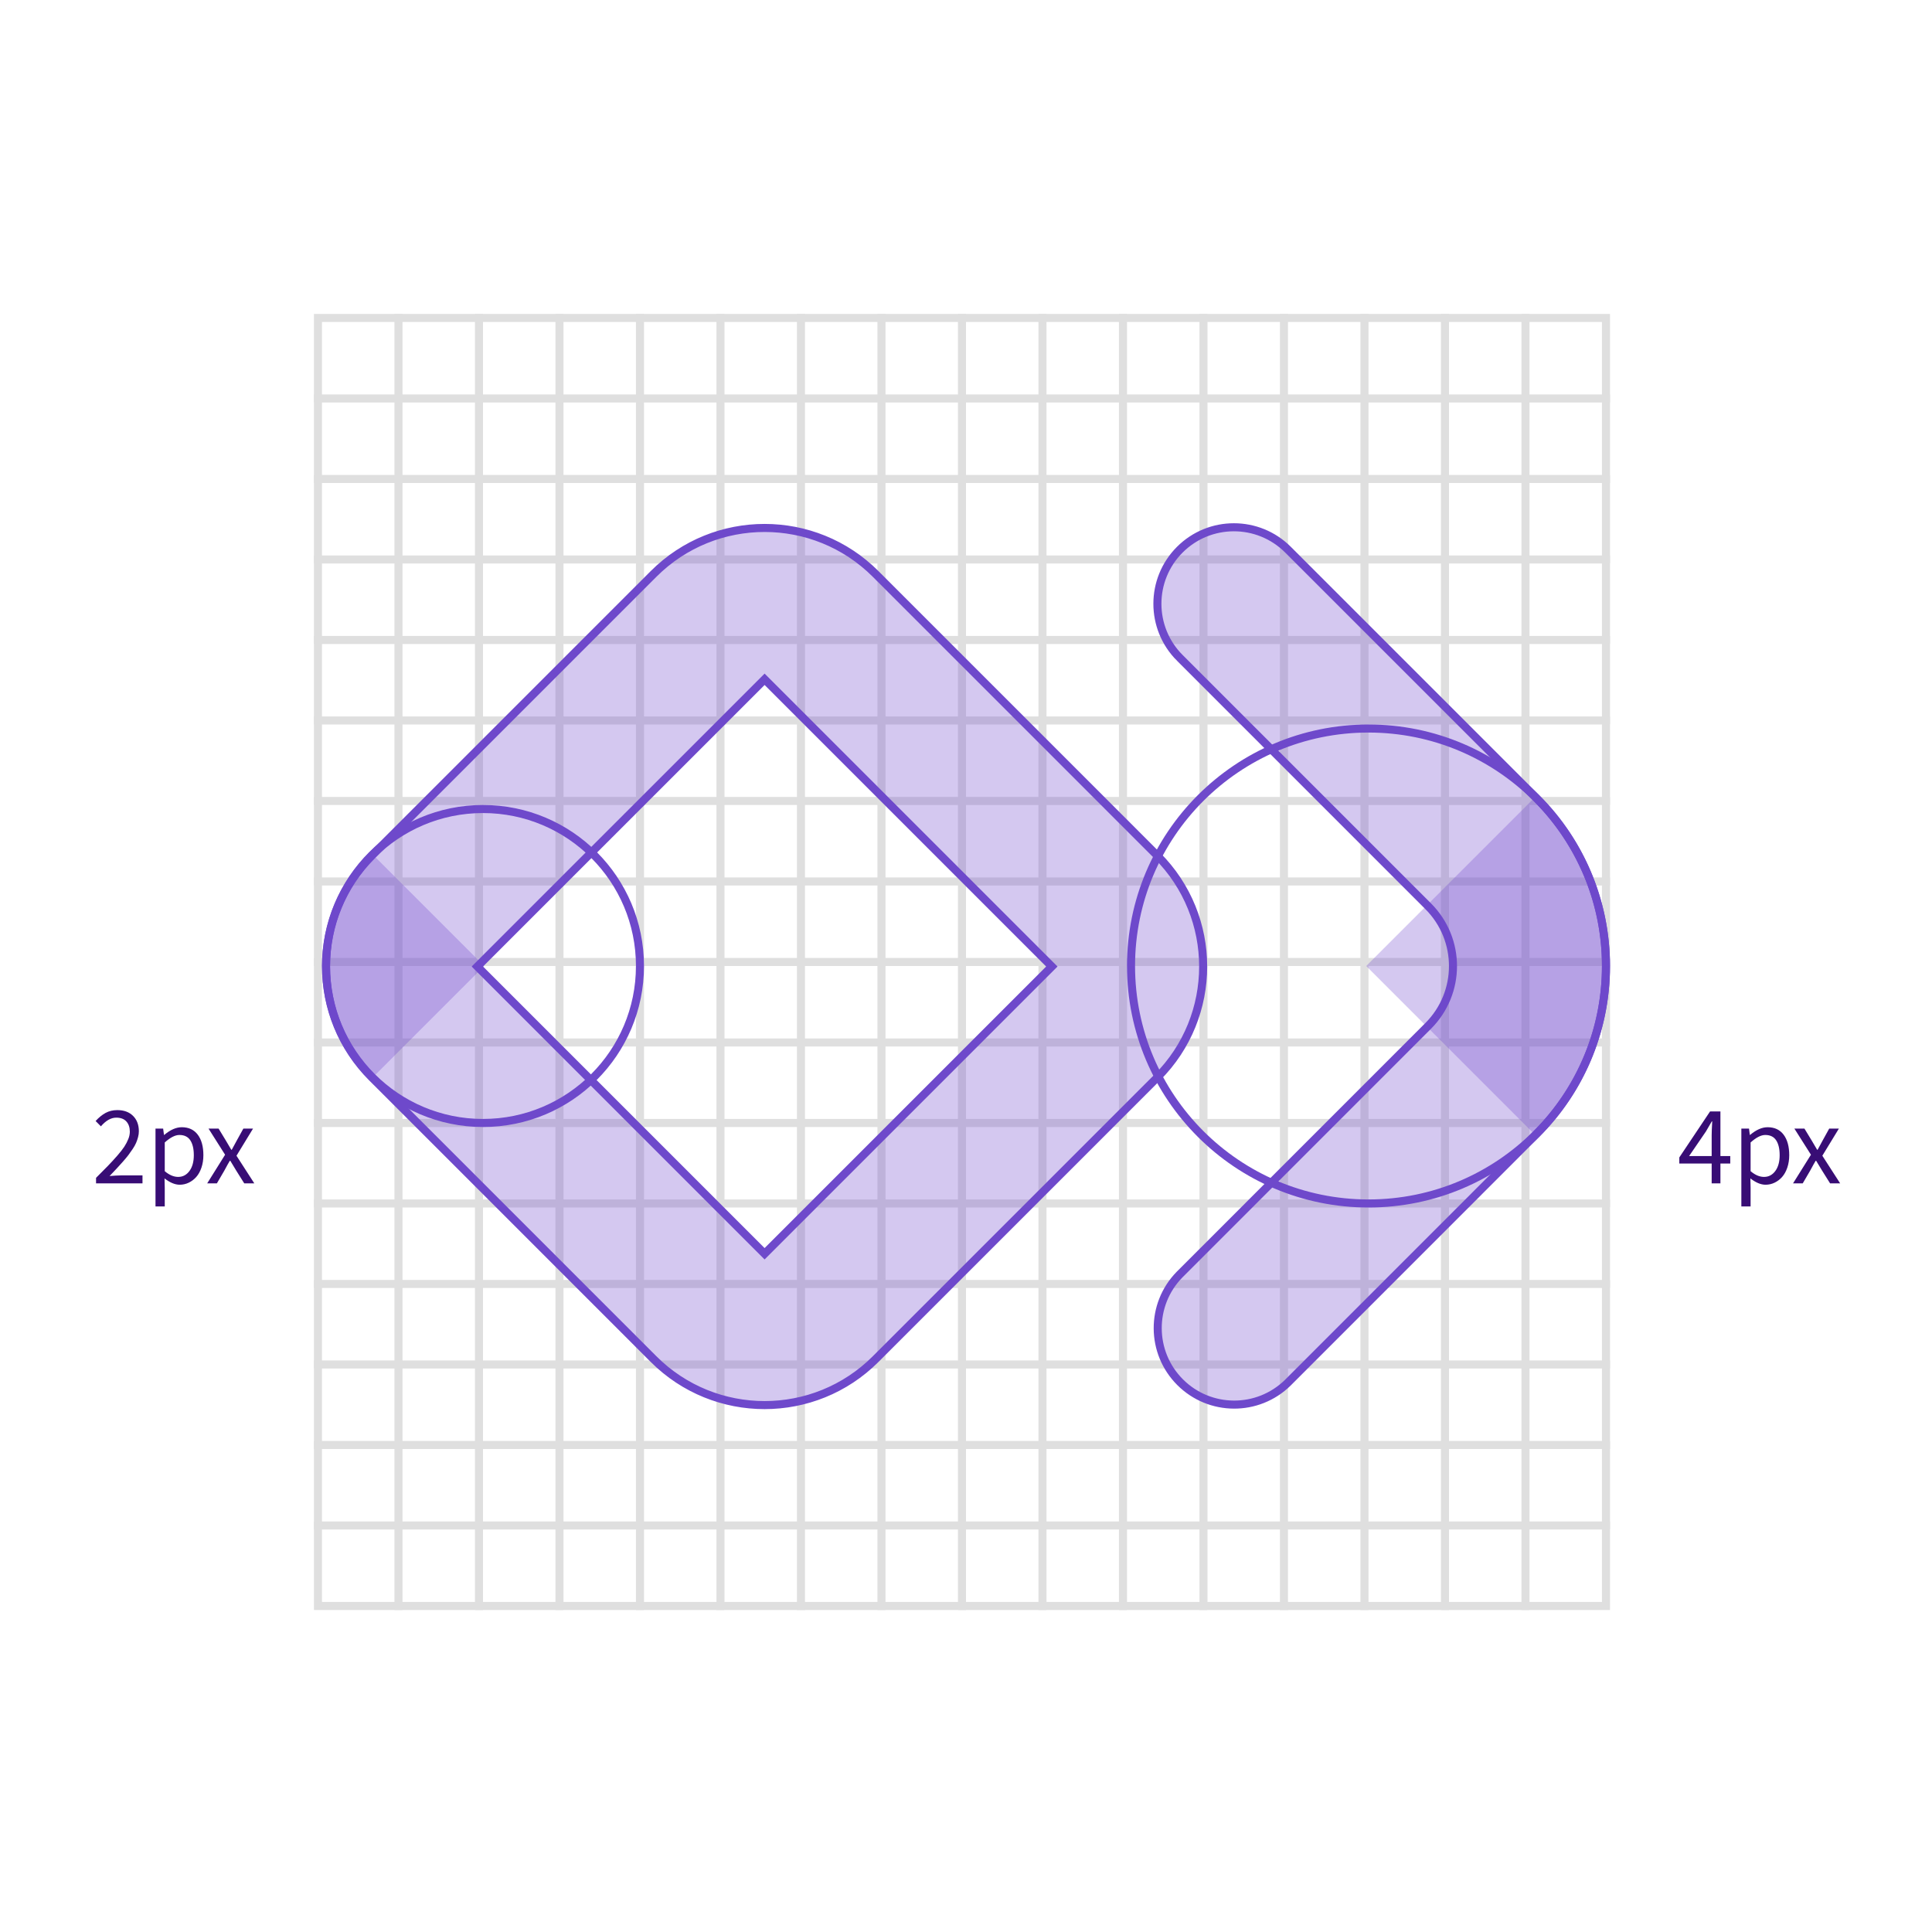
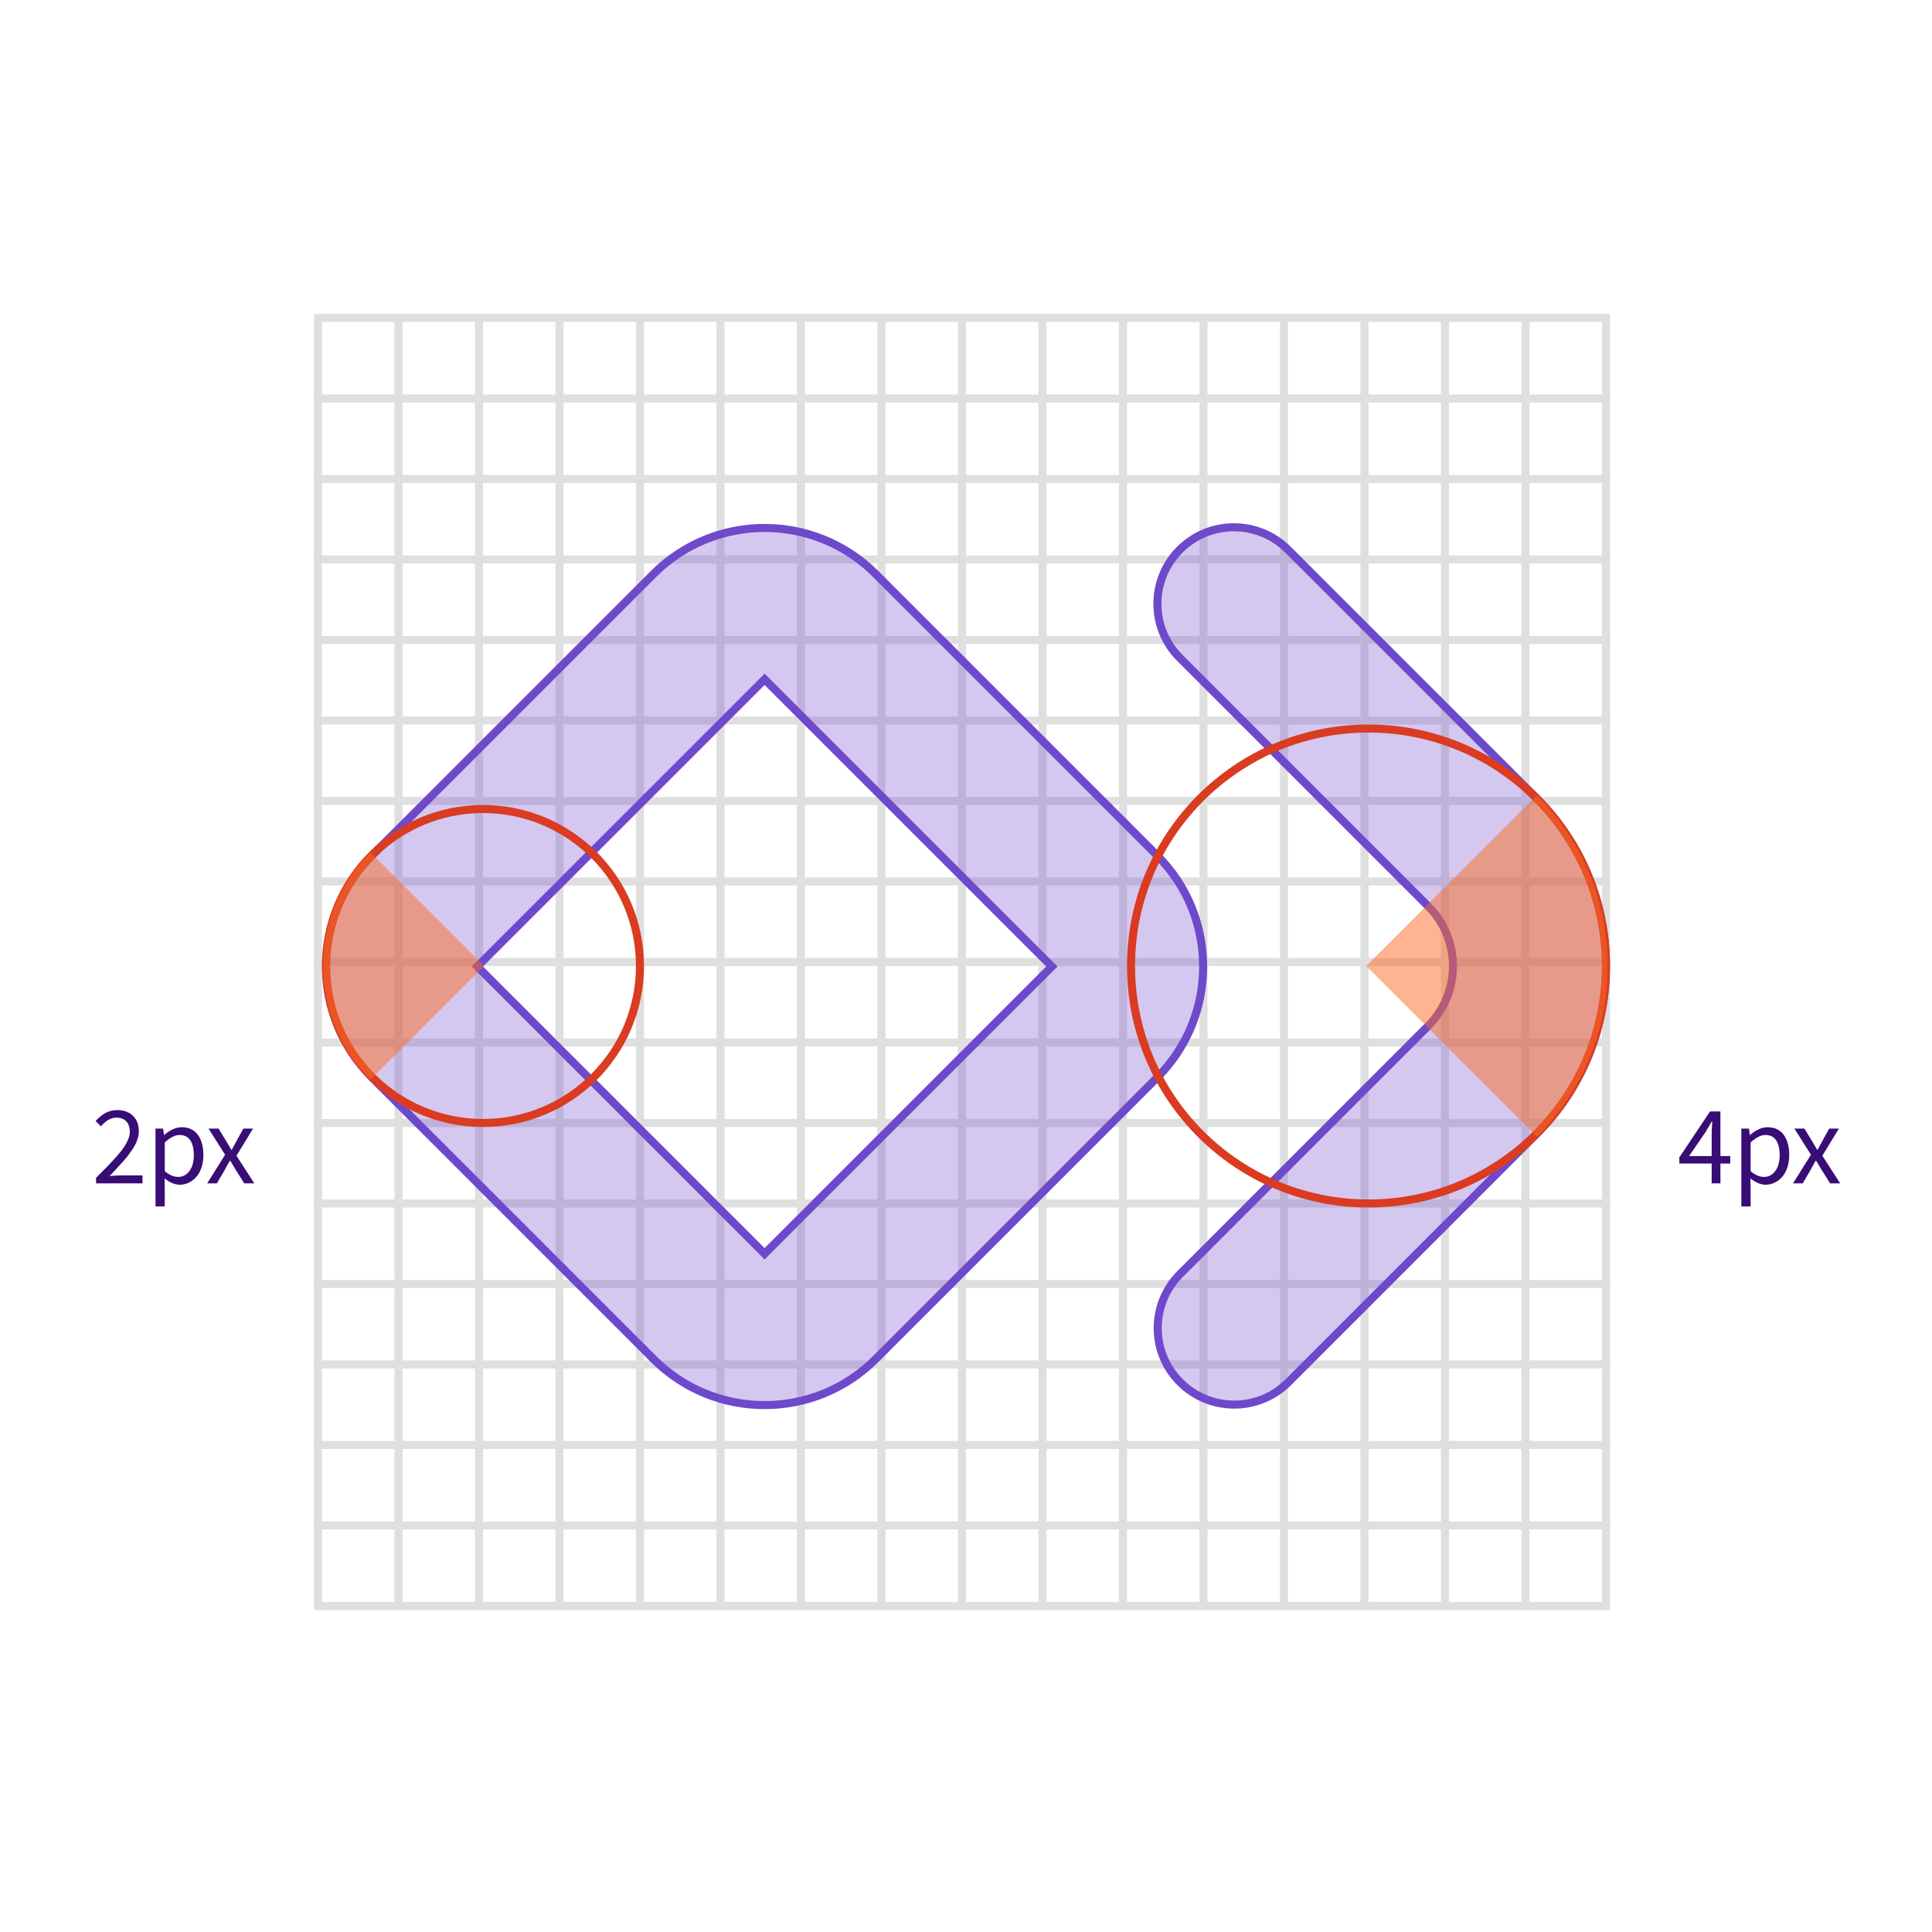
<svg xmlns="http://www.w3.org/2000/svg" width="240" height="240">
  <g fill="none" fill-rule="evenodd">
    <path fill="#FFF" d="M0 0h240v240H0z" />
    <g stroke="#DFDFDF">
      <path d="M39.5 39.5h160v160h-160z" />
      <g stroke-linecap="square">
        <path d="M49.5 39.5v160M59.5 39.5v160M69.5 39.5v160M79.5 39.5v160M89.5 39.5v160M99.5 39.5v160M109.5 39.5v160M119.5 39.5v160M129.5 39.5v160M139.5 39.5v160M149.5 39.5v160M159.5 39.5v160M169.5 39.5v160M179.5 39.5v160M189.5 39.5v160M199.5 49.5h-160M199.5 59.5h-160M199.5 69.5h-160M199.5 79.5h-160M199.5 89.5h-160M199.5 99.5h-160M199.5 109.5h-160M199.5 119.5h-160M199.5 129.5h-160M199.5 139.5h-160M199.5 149.5h-160M199.5 159.5h-160M199.5 169.5h-160M199.5 179.5h-160M199.5 189.5h-160" />
      </g>
    </g>
    <path d="M46.213 106.273c-7.617 7.617-7.617 19.967 0 27.584l34.975 34.976c7.618 7.617 19.968 7.617 27.585 0l34.975-34.976c7.618-7.617 7.618-19.967 0-27.584l-34.975-34.976c-7.617-7.617-19.967-7.617-27.585 0l-34.975 34.976zm48.768 49.474l-35.683-35.682 35.683-35.682 35.682 35.682-35.682 35.682zm51.58-74.025l30.859 30.86c4.1 4.101 4.1 10.752-.001 14.855l-30.892 30.899a9.503 9.503 0 0 0 13.44 13.437l30.893-30.9c11.52-11.525 11.52-30.205 0-41.73L160 68.283a9.503 9.503 0 0 0-13.44 13.44z" stroke="#6E49CB" fill-opacity=".3" fill="#6E49CB" />
    <path d="M11.877 139.255c.406-.442.82-.778 1.244-1.008.424-.23.91-.346 1.456-.346.82 0 1.471.24 1.952.718.48.479.721 1.117.721 1.914 0 .237-.033.48-.1.728a5.172 5.172 0 0 1-.245.715c-.098.227-.24.482-.427.762s-.366.533-.537.759c-.17.225-.401.5-.69.827-.29.326-.545.607-.766.844-.221.237-.512.545-.872.923a19.539 19.539 0 0 1 1.497-.082h2.591V147h-5.77v-.684c.616-.61 1.11-1.11 1.484-1.497.374-.387.754-.802 1.142-1.244.387-.442.682-.819.885-1.131.203-.312.368-.63.496-.95a2.46 2.46 0 0 0 .19-.906c0-.533-.143-.958-.43-1.275-.287-.317-.706-.475-1.258-.475-.651 0-1.287.36-1.907 1.08l-.656-.663zm7.44 10.616v-9.673h.95l.103.78h.041c.752-.634 1.475-.95 2.167-.95.862 0 1.525.31 1.99.929.465.62.697 1.467.697 2.543 0 .56-.08 1.076-.24 1.545-.159.47-.374.857-.645 1.162a2.937 2.937 0 0 1-.937.711 2.562 2.562 0 0 1-1.117.253c-.588 0-1.217-.262-1.887-.786l.027 1.19v2.296h-1.148zm1.15-4.382c.56.474 1.116.711 1.667.711.57 0 1.036-.244 1.398-.731.362-.488.544-1.144.544-1.969 0-.788-.145-1.404-.435-1.846-.289-.442-.741-.663-1.356-.663-.525 0-1.13.31-1.819.93v3.568zM25.74 147l2.222-3.555-2.058-3.247h1.25l.91 1.497c.397.675.62 1.053.67 1.135h.055c.296-.56.501-.939.615-1.135l.827-1.497h1.203l-2.057 3.37L31.59 147h-1.25l-.992-1.58a46.356 46.356 0 0 0-.738-1.223h-.062c-.123.196-.35.604-.683 1.224L26.943 147H25.74zM208.61 144.54v-.76l3.822-5.715h1.285v5.544h1.223v.93h-1.223V147h-1.087v-2.46h-4.02zm1.217-.93h2.803v-2.585c0-.35.023-.925.068-1.722h-.054c-.041.077-.285.496-.732 1.258l-2.085 3.048zm6.49 6.261v-9.673h.95l.103.78h.041c.752-.634 1.475-.95 2.167-.95.862 0 1.525.31 1.99.929.465.62.697 1.467.697 2.543 0 .56-.08 1.076-.24 1.545-.159.47-.374.857-.645 1.162a2.937 2.937 0 0 1-.937.711 2.562 2.562 0 0 1-1.117.253c-.588 0-1.217-.262-1.887-.786l.027 1.19v2.296h-1.148zm1.15-4.382c.56.474 1.116.711 1.667.711.57 0 1.036-.244 1.398-.731.362-.488.544-1.144.544-1.969 0-.788-.145-1.404-.435-1.846-.289-.442-.741-.663-1.356-.663-.525 0-1.13.31-1.819.93v3.568zM222.74 147l2.222-3.555-2.058-3.247h1.25l.91 1.497c.397.675.62 1.053.67 1.135h.055c.296-.56.501-.939.615-1.135l.827-1.497h1.203l-2.057 3.37L228.59 147h-1.25l-.992-1.58a46.356 46.356 0 0 0-.738-1.223h-.062c-.123.196-.35.604-.683 1.224l-.923 1.579h-1.203z" fill="#380D75" fill-rule="nonzero" />
-     <circle stroke="#6E49CB" cx="60" cy="120" r="19.5" />
-     <circle stroke="#6E49CB" cx="170" cy="120" r="29.5" />
-     <path d="M46 105.858L60.142 120 46 134.142c-7.81-7.81-7.81-20.474 0-28.284zM190.929 98.787L169.716 120l21.213 21.213c11.716-11.716 11.716-30.71 0-42.426z" fill-opacity=".3" fill="#6E49CB" />
+     <circle stroke="#DB3B21" cx="60" cy="120" r="19.5" />
+     <circle stroke="#DB3B21" cx="170" cy="120" r="29.5" />
+     <path d="M46 105.858L60.142 120 46 134.142c-7.81-7.81-7.81-20.474 0-28.284zM190.929 98.787L169.716 120l21.213 21.213c11.716-11.716 11.716-30.71 0-42.426z" fill-opacity=".504" fill="#FC6D26" />
  </g>
</svg>
